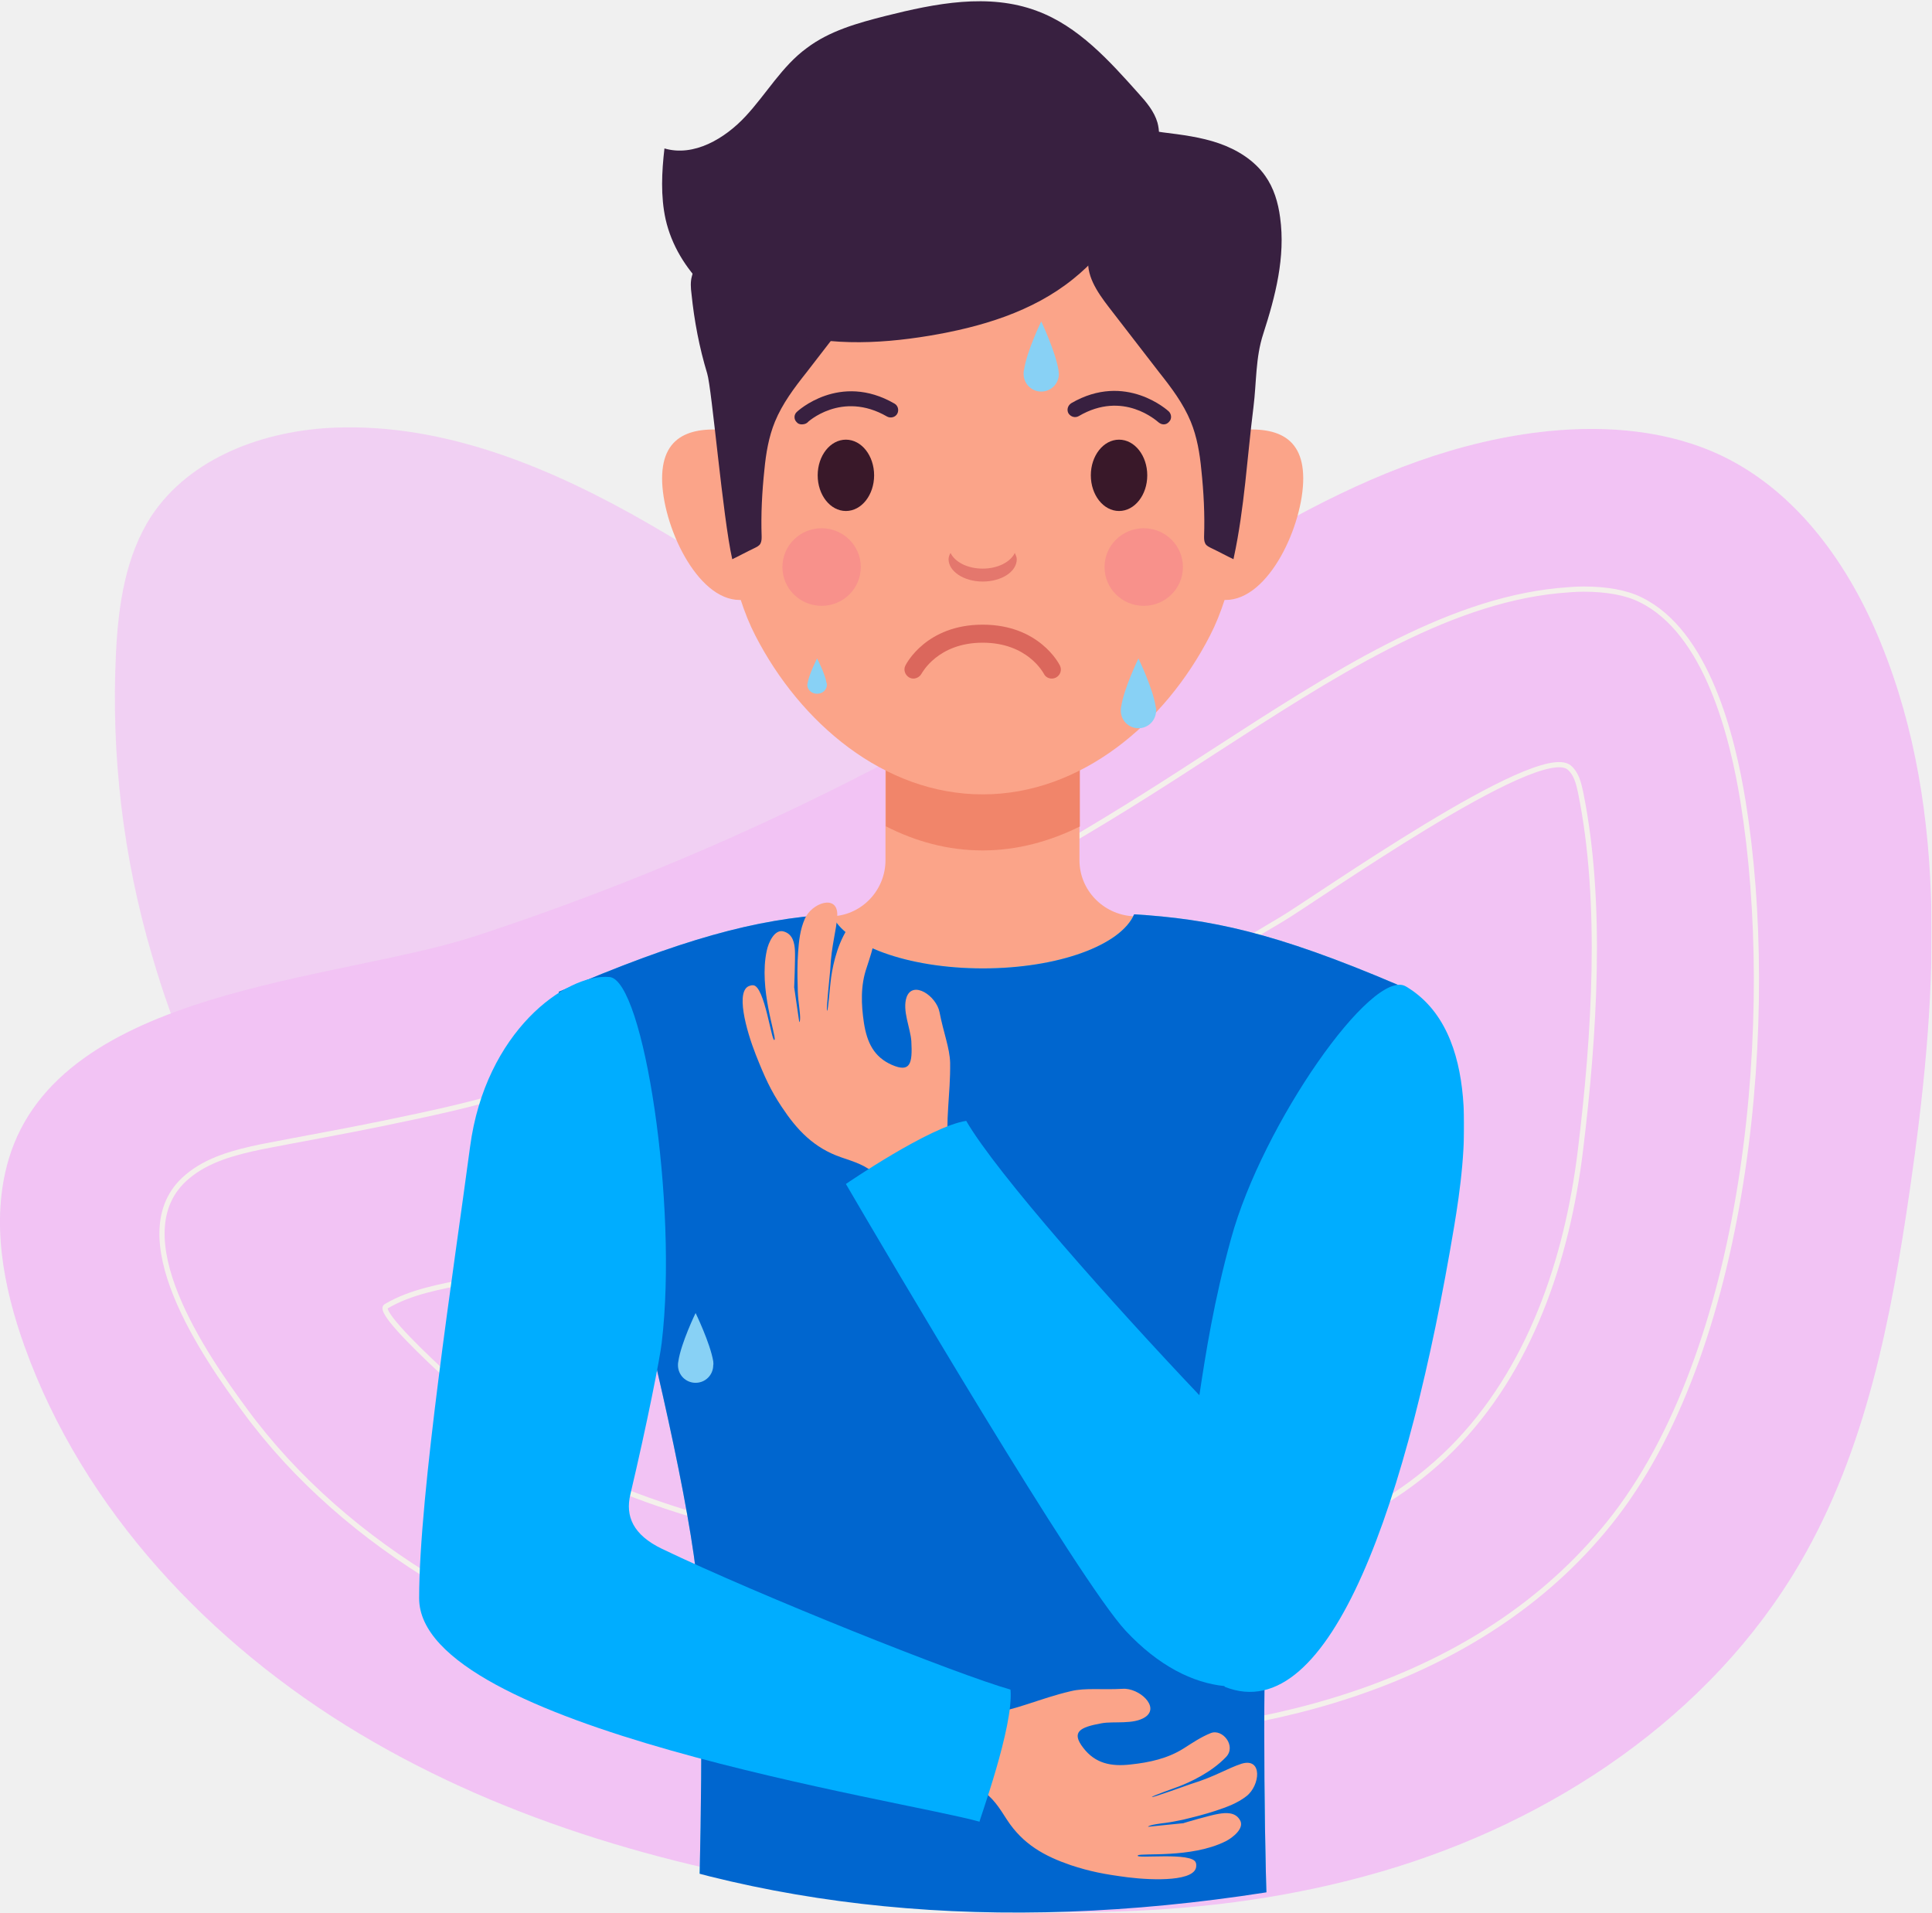
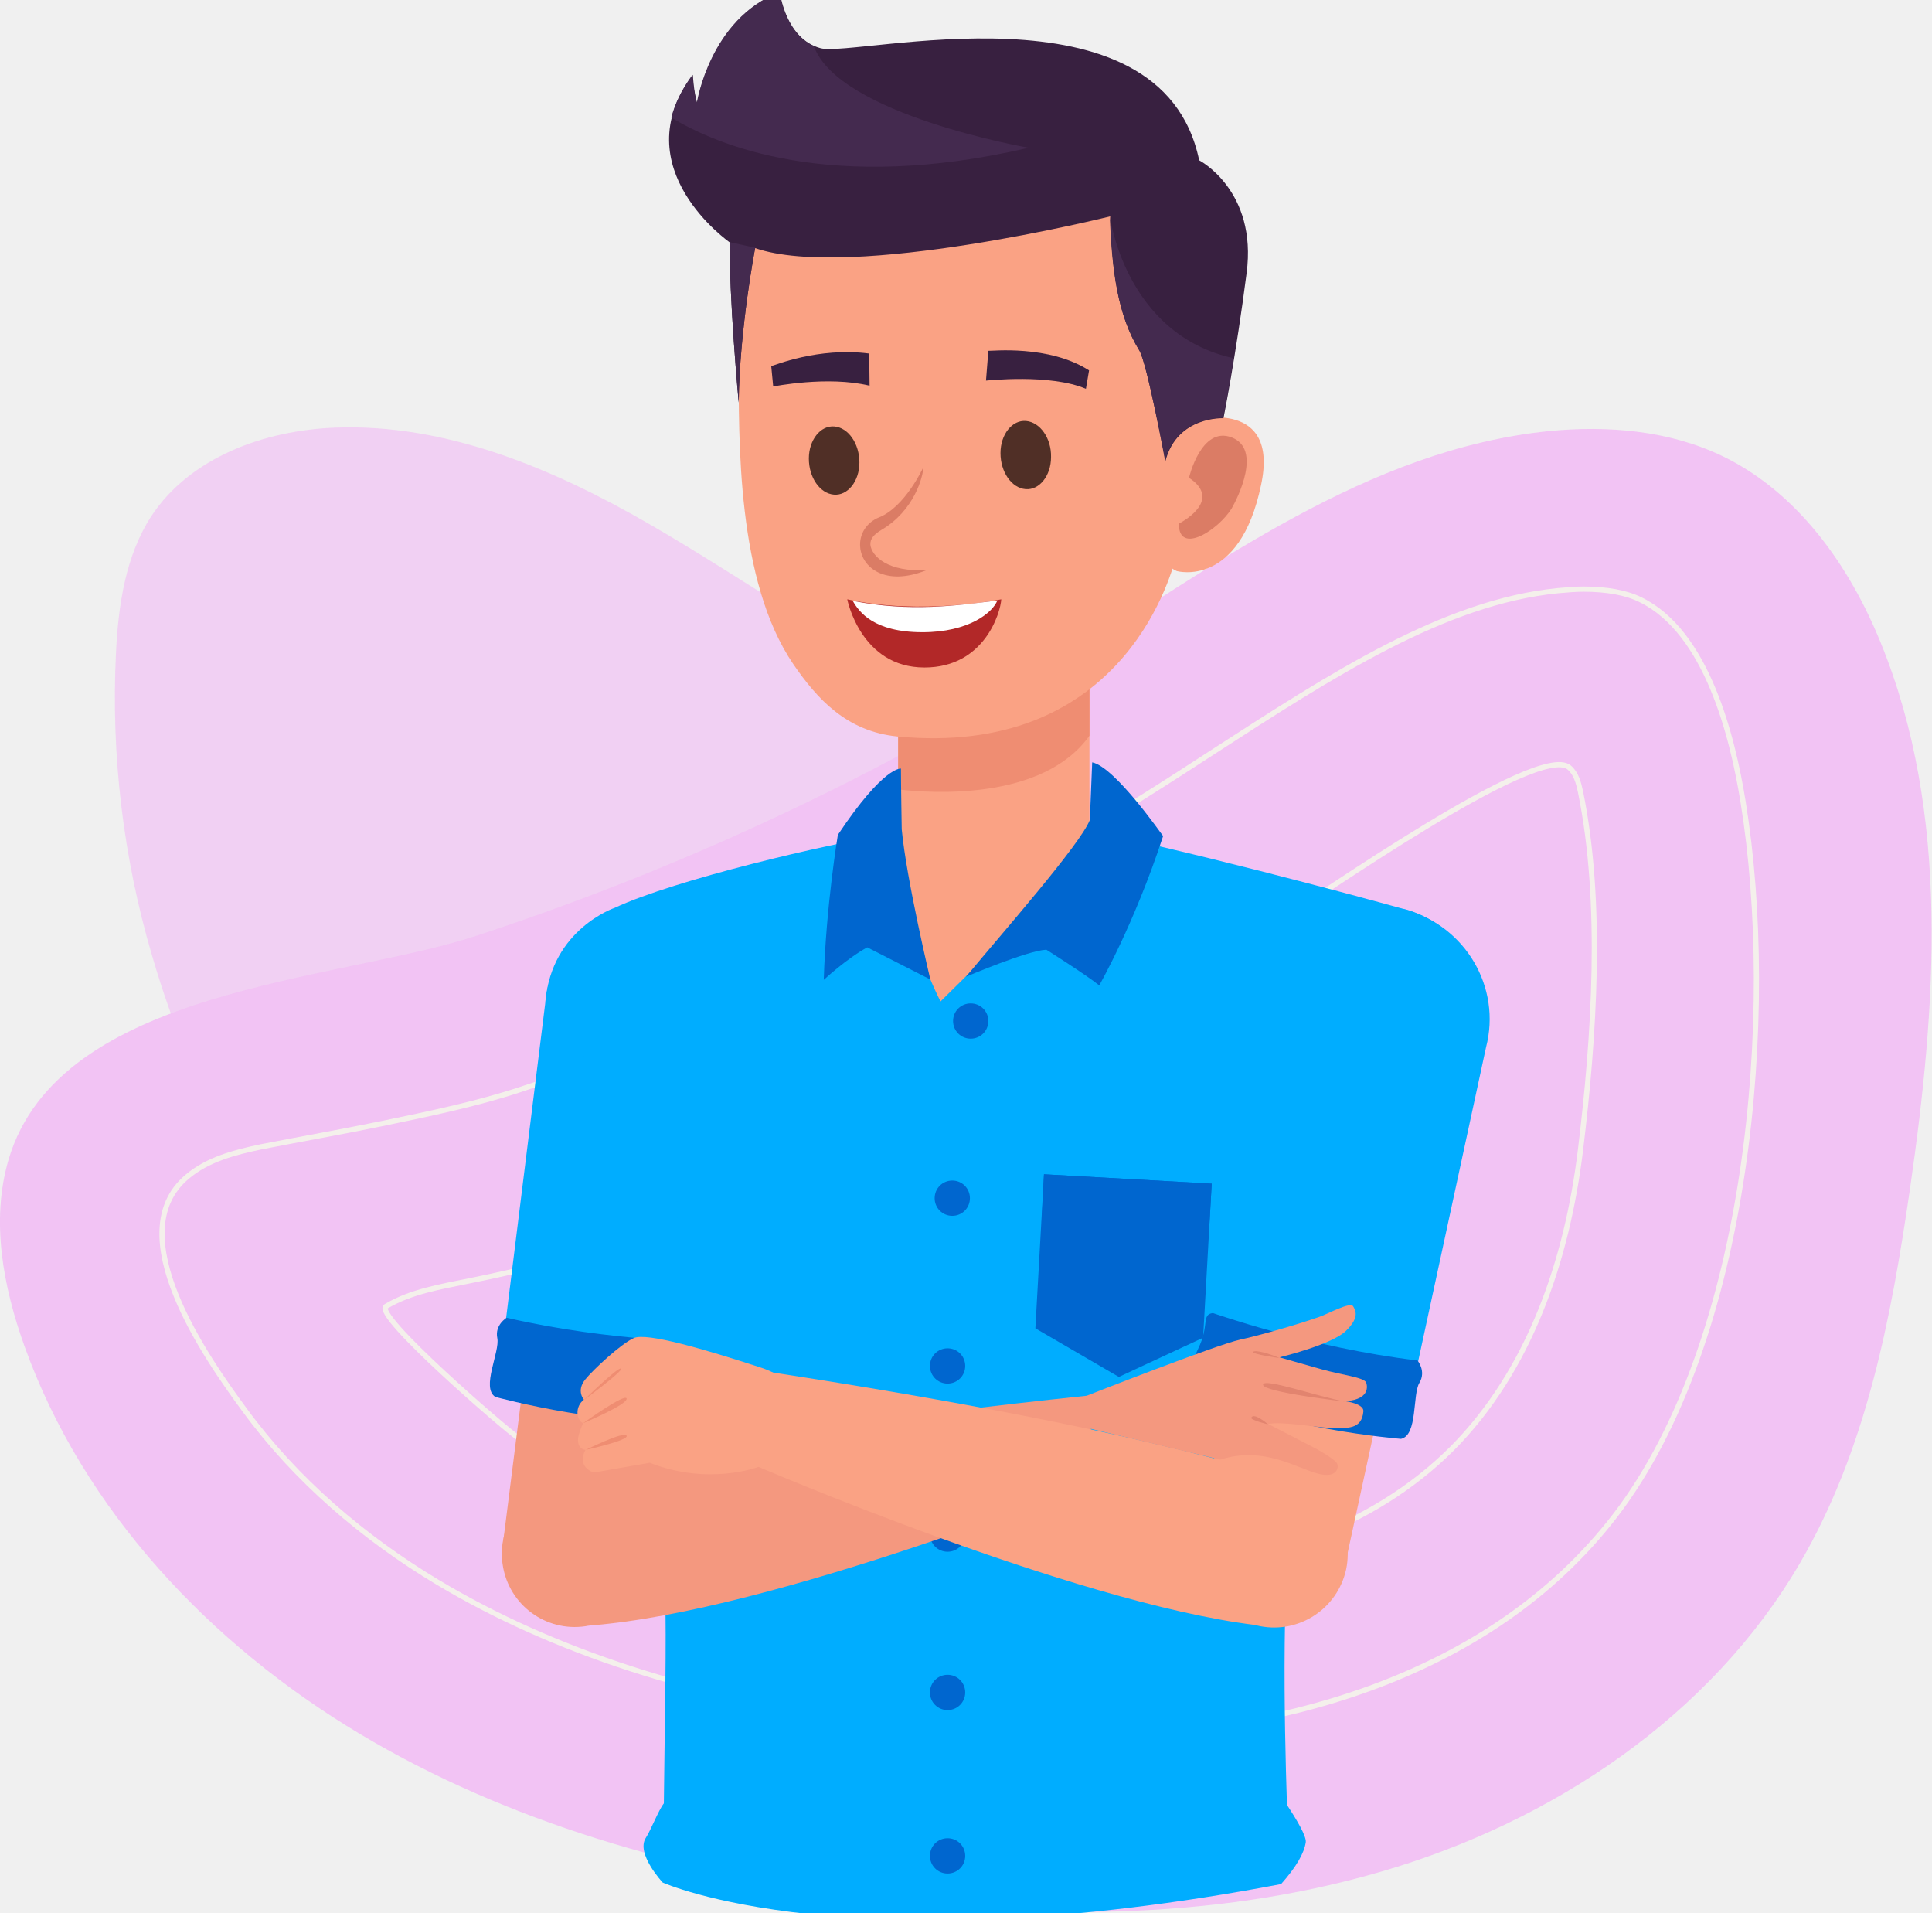
<svg xmlns="http://www.w3.org/2000/svg" version="1.1" id="Layer_1" x="0px" y="0px" viewBox="0 0 493 488" style="enable-background:new 0 0 493 488;" xml:space="preserve">
  <style type="text/css">
	.st0{opacity:0.266;}
	.st1{opacity:0.7;fill:#F646FF;enable-background:new    ;}
- 	.st2{filter:url(#Adobe_OpacityMaskFilter);}
- 	.st3{fill:#FFFFFF;}
- 	.st4{mask:url(#mask-2_1_);fill:#F646FF;}
- 	.st5{fill:none;stroke:#FFF0DE;stroke-width:1.33;}
- 	.st6{filter:url(#Adobe_OpacityMaskFilter_1_);}
- 	.st7{mask:url(#mask-4_1_);}
- 	.st8{fill:#FBA489;}
- 	.st9{fill:#F1856A;}
- 	.st10{fill:#391829;}
- 	.st11{fill:#DB675C;}
- 	.st12{fill:#382040;}
- 	.st13{fill:#E4776D;}
- 	.st14{fill:#F8918B;}
- 	.st15{filter:url(#Adobe_OpacityMaskFilter_2_);}
- 	.st16{mask:url(#mask-6_1_);fill:#6BDAED;}
- 	.st17{filter:url(#Adobe_OpacityMaskFilter_3_);}
- 	.st18{mask:url(#mask-8_1_);fill:#0066CF;}
- 	.st19{fill:#00ADFF;}
- 	.st20{fill:#88D1F5;}
+ 	.st2{fill:#F646FF;}
+ 	.st3{fill:none;stroke:#FFF0DE;stroke-width:1.33;}
+ 	.st4{fill:#F4987F;}
+ 	.st5{fill:#00ADFF;}
+ 	.st6{fill:#0066CF;}
+ 	.st7{fill:#FAA284;}
+ 	.st8{fill:#EF8D72;}
+ 	.st9{fill:#502F26;}
+ 	.st10{fill:#DB7C65;}
+ 	.st11{fill:#382040;}
+ 	.st12{fill:#B22828;}
+ 	.st13{fill:#FFFFFF;}
+ 	.st14{fill:#442A4F;}
+ 	.st15{fill:#E2846F;}
</style>
-   <g id="Page-1">
-     <g id="Home-Copy" transform="translate(-782, -2300)">
-       <g id="Group-24" transform="translate(782, 2274)">
-         <g id="Group-13">
-           <g id="Group-12-Copy-3" transform="translate(0, 135)" class="st0">
-             <path id="Fill-1" class="st1" d="M29.6,57.5c0.6-12.1,2.4-24.6,9-34.8c9.9-15,28.8-21.9,46.9-22.6c28.5-1.1,56,10.6,80.7,24.9       c24.7,14.3,47.8,31.3,74.1,42.5c48.1,20.6,102.1,19.9,154.3,24c17.2,1.3,35.5,3.7,48.8,14.6c11.1,9.1,17.2,23.2,19.4,37.3       c5.8,37.2-13.3,75.3-42,99.8c-28.8,24.5-66,37.2-103.2,44.5c-41.4,8.1-84.5,10.2-125.5,0.2c-76.8-18.8-131.8-79-153.3-153.1       C31.4,109.7,28.3,83.5,29.6,57.5" />
-             <g id="Group-5">
-               <g id="Clip-4">
- 						</g>
-               <defs>
-                 <filter id="Adobe_OpacityMaskFilter" filterUnits="userSpaceOnUse" x="0" y="0.4" width="492.9" height="378.5">
-                   <feColorMatrix type="matrix" values="1 0 0 0 0  0 1 0 0 0  0 0 1 0 0  0 0 0 1 0" />
-                 </filter>
-               </defs>
-               <mask maskUnits="userSpaceOnUse" x="0" y="0.4" width="492.9" height="378.5" id="mask-2_1_">
-                 <g class="st2">
-                   <polygon id="path-1_1_" class="st3" points="0,0.4 492.9,0.4 492.9,378.9 0,378.9         " />
-                 </g>
-               </mask>
-               <path id="Fill-3" class="st4" d="M271,59.7c39.1-24.6,78.1-54,124.1-58.7c15.1-1.5,30.8-0.2,44.5,6.4        c19.2,9.3,32.4,28,40.4,47.8c17.7,43.5,14.1,92.5,7.4,139c-4.8,33.1-11.2,66.7-28.1,95.6c-22.8,39.1-63.2,66-106.8,78.7        c-43.5,12.7-90,12.4-134.9,6c-44-6.2-87.8-18.4-125.9-41.2s-70.4-57-85.4-98.7c-5.5-15.3-8.7-32.2-4.1-47.8        c13-43.8,83.8-45.4,119.2-57C173.9,112.6,224.3,89,271,59.7" />
-             </g>
-             <path id="Stroke-6" class="st5" d="M273.1,334.2c-16,0-33.4-1.3-51.6-3.9c-44.5-6.3-80.4-18-109.8-35.6       c-19-11.4-36.2-26.1-49.3-44c-9.8-13.3-32-45-14.6-59.5c5.2-4.4,12.1-6.2,18.8-7.6c10.2-2,20.5-3.8,30.7-5.9       c12.6-2.6,24.5-5.1,35.4-8.7c56-18.4,109.6-43.6,159.3-74.9c5.9-3.7,11.9-7.6,17.6-11.3c30.3-19.6,58.9-38.2,87.9-41.1       c2.3-0.2,4.5-0.4,6.6-0.4c5.9,0,10.9,0.9,14.5,2.7c16.9,8.2,23.5,34.8,26.2,51.6c8.7,53.7,1.7,137.2-32.6,182       C379.8,319.8,324.1,334.2,273.1,334.2z" />
-             <path id="Stroke-8" class="st5" d="M275.6,292.9c-32.9-0.1-68-6.1-98.7-15.4c-15.6-4.7-30.9-10.9-44.7-19.7       c-3.2-2.1-37.1-31.4-33.7-33.5c6.4-3.8,13.9-5,21.2-6.5c52.5-10.5,102.1-31.8,148.9-57.5c19.9-10.9,39-23.3,58.5-34.8       c8.3-4.9,65.3-45.2,73.3-38.7c1.8,1.5,2.4,3.9,2.9,6.2c5.8,28.3,3.5,62.7,0,91.4c-3.4,28-12.9,56.2-32.8,76.2       c-20.4,20.4-49.7,29.9-78.5,31.7C286.6,292.7,281.1,292.9,275.6,292.9z" />
-             <path id="Stroke-10" class="st5" d="M275.2,248.1c-23,0-48.6-3.5-73.5-9.8c28.2-10.4,57.2-23.6,87.4-39.9       c13.8-7.4,27-15.4,39.7-23c6.9-4.2,13.5-8.1,20.1-12c2.3-1.4,5.1-3.1,10.5-6.7c0.9-0.6,1.7-1.1,2.6-1.7       c-0.5,7.5-1.3,15.6-2.4,24.1c-1.9,15.5-7.1,36.7-20.4,49.8c-10.9,10.7-28.8,17.4-50.4,18.7c-4.2,0.3-8.7,0.4-13.2,0.4       L275.2,248.1z" />
+   <g id="Group-12-Copy-3" transform="translate(0, 135)" class="st0">
+     <path id="Fill-1" class="st1" d="M29.6,31.5c0.6-12.1,2.4-24.6,9-34.8c9.9-15,28.8-21.9,46.9-22.6C114-27,141.5-15.3,166.2-1   s47.8,31.3,74.1,42.5c48.1,20.6,102.1,19.9,154.3,24c17.2,1.3,35.5,3.7,48.8,14.6c11.1,9.1,17.2,23.2,19.4,37.3   c5.8,37.2-13.3,75.3-42,99.8c-28.8,24.5-66,37.2-103.2,44.5c-41.4,8.1-84.5,10.2-125.5,0.2c-76.8-18.8-131.8-79-153.3-153.1   C31.4,83.7,28.3,57.5,29.6,31.5" />
+     <g id="Group-5">
+       <g id="Clip-4">
+ 		</g>
+       <path id="Fill-3" class="st2" d="M271,33.7c39.1-24.6,78.1-54,124.1-58.7c15.1-1.5,30.8-0.2,44.5,6.4c19.2,9.3,32.4,28,40.4,47.8    c17.7,43.5,14.1,92.5,7.4,139c-4.8,33.1-11.2,66.7-28.1,95.6c-22.8,39.1-63.2,66-106.8,78.7c-43.5,12.7-90,12.4-134.9,6    c-44-6.2-87.8-18.4-125.9-41.2s-70.4-57-85.4-98.7c-5.5-15.3-8.7-32.2-4.1-47.8c13-43.8,83.8-45.4,119.2-57    C173.9,86.6,224.3,63,271,33.7" />
+     </g>
+     <path id="Stroke-6" class="st3" d="M273.1,308.2c-16,0-33.4-1.3-51.6-3.9c-44.5-6.3-80.4-18-109.8-35.6c-19-11.4-36.2-26.1-49.3-44   c-9.8-13.3-32-45-14.6-59.5c5.2-4.4,12.1-6.2,18.8-7.6c10.2-2,20.5-3.8,30.7-5.9c12.6-2.6,24.5-5.1,35.4-8.7   c56-18.4,109.6-43.6,159.3-74.9c5.9-3.7,11.9-7.6,17.6-11.3c30.3-19.6,58.9-38.2,87.9-41.1c2.3-0.2,4.5-0.4,6.6-0.4   c5.9,0,10.9,0.9,14.5,2.7c16.9,8.2,23.5,34.8,26.2,51.6c8.7,53.7,1.7,137.2-32.6,182C379.8,293.8,324.1,308.2,273.1,308.2z" />
+     <path id="Stroke-8" class="st3" d="M275.6,266.9c-32.9-0.1-68-6.1-98.7-15.4c-15.6-4.7-30.9-10.9-44.7-19.7   c-3.2-2.1-37.1-31.4-33.7-33.5c6.4-3.8,13.9-5,21.2-6.5c52.5-10.5,102.1-31.8,148.9-57.5c19.9-10.9,39-23.3,58.5-34.8   c8.3-4.9,65.3-45.2,73.3-38.7c1.8,1.5,2.4,3.9,2.9,6.2c5.8,28.3,3.5,62.7,0,91.4c-3.4,28-12.9,56.2-32.8,76.2   c-20.4,20.4-49.7,29.9-78.5,31.7C286.6,266.7,281.1,266.9,275.6,266.9z" />
+     <path id="Stroke-10" class="st3" d="M275.2,222.1c-23,0-48.6-3.5-73.5-9.8c28.2-10.4,57.2-23.6,87.4-39.9c13.8-7.4,27-15.4,39.7-23   c6.9-4.2,13.5-8.1,20.1-12c2.3-1.4,5.1-3.1,10.5-6.7c0.9-0.6,1.7-1.1,2.6-1.7c-0.5,7.5-1.3,15.6-2.4,24.1   c-1.9,15.5-7.1,36.7-20.4,49.8c-10.9,10.7-28.8,17.4-50.4,18.7c-4.2,0.3-8.7,0.4-13.2,0.4L275.2,222.1z" />
+   </g>
+   <g id="Mask">
+ </g>
+   <g>
+     <g>
+       <path class="st4" d="M145.6,257.4c1-12.2,11.7-21.2,23.9-20.2c12.2,1,21.2,11.7,20.2,23.9c-0.2,1.9-24.3,136.9-24.3,136.9    c-1,10.1-10,17.6-20.1,16.8c-10.2-0.8-17.8-9.7-17.1-19.9L145.6,257.4z" />
+       <g>
+         <path class="st5" d="M128,345.5l11.1-89.3c1.3-15.8,15.2-27.6,31-26.3c15.9,1.3,27.7,15.2,26.5,31.1c-0.1,1.4-7.6,44.2-16,91.7     C167.9,352,146.4,350.3,128,345.5z" />
+       </g>
+       <path class="st6" d="M182.5,342.5c0,0-26.6-0.1-53.2-6.3c0,0-3.1,1.8-2.4,5.2c0.7,3.5-4.2,12.7-0.5,15c0,0,32.1,8.8,53.6,5.5    c0,0,3.6-2.8,2.9-9.5C182.2,345.7,185.2,343.9,182.5,342.5z" />
+     </g>
+     <g>
+       <g>
+         <g>
+           <rect x="229.2" y="163.6" class="st7" width="48.8" height="57.1" />
+           <path class="st8" d="M278,187.7v-24.1h-48.8v37.8C237.5,202.4,266.1,204.4,278,187.7z" />
+         </g>
+         <path class="st7" d="M223.2,215.2c0,0,28.7-6.7,62.9,0c0,0-19.5,67.3-45.1,67.3S223.2,215.2,223.2,215.2z" />
+         <path class="st5" d="M378.2,252.2c-4.9-17.6-20.4-20.4-20.4-20.4s-41-11.4-74.8-18.8L240,255.5c-8.6-17-13.4-42.6-13.4-42.6     c-15.4,2.4-54.3,11.5-69.7,18.7c0,0-16.1,5.4-17.7,23.8c0,0-0.2,8.3,17.3,19.8c1.1,19.4,3.6,46.3,8.9,82.5     c5.7,38.3,4.5,55.2,4,102.4c-1.4,1.8-3.3,6.8-4.6,8.8c-2.6,4,4.3,11.4,4.3,11.4s47.5,21.4,157.8,0.4c3.9-4.4,5.9-7.9,6.3-10.7     c0.2-1.5-2.4-5.9-4.8-9.5c-0.7-21.9-1.5-58.2,2-88.2c4.4-37.4,18.9-73.9,21.3-94v0C382.7,265.4,378.2,252.2,378.2,252.2z" />
+         <path class="st6" d="M229.9,196.1c0,0-4.3-0.8-16.1,16.9c0,0-3,18-3.6,37c0,0,5.8-5.4,11.1-8.3l16.1,8.2c0,0-6.1-25.5-7.3-38.3     C230.1,211.6,229.9,200.1,229.9,196.1z" />
+         <path class="st6" d="M278.7,194.5l-0.6,14.7c-2.4,6.2-22.4,28.9-31.6,40c0,0,15.7-6.7,20.5-6.9c0,0,10,6.3,13.5,9.1     c0,0,8.9-15.5,16.3-38.1C296.7,213.3,284.6,195.7,278.7,194.5z" />
+         <g>
+           <path class="st5" d="M233.3,488.4c-0.6,0-1.2-0.4-1.2-1c-3.2-168.4,6.2-229.8,6.2-230.4c0.1-0.6,0.7-1.1,1.4-1      c0.6,0.1,1.1,0.7,1,1.4c-0.1,0.6-9.4,61.8-6.2,229.9C234.5,488,233.9,488.4,233.3,488.4L233.3,488.4z" />
+         </g>
+         <g>
+           <polygon class="st5" points="210,337.5 192,348.4 172.9,337.6 172.7,299.6 209.9,299.5     " />
+           <polygon class="st5" points="209.9,311.3 209.9,299.5 172.7,299.6 172.8,311.5 190.9,317.4     " />
+         </g>
+         <g>
+           <polygon class="st6" points="307,341.3 285.5,351.3 264.2,338.9 266.4,299.6 309.2,302     " />
+           <polygon class="st6" points="308.5,314.2 309.2,302 266.4,299.6 265.8,311.9 286.2,319.2     " />
+         </g>
+         <path class="st6" d="M252.2,260.5c0-2.5-2-4.5-4.5-4.5s-4.5,2-4.5,4.5c0,2.5,2,4.5,4.5,4.5S252.2,263,252.2,260.5z" />
+         <path class="st6" d="M247.5,305.7c0-2.5-2-4.5-4.5-4.5s-4.5,2-4.5,4.5c0,2.5,2,4.5,4.5,4.5S247.5,308.2,247.5,305.7z" />
+         <path class="st6" d="M246.3,348.5c0-2.5-2-4.5-4.5-4.5s-4.5,2-4.5,4.5c0,2.5,2,4.5,4.5,4.5S246.3,351,246.3,348.5z" />
+         <path class="st6" d="M246.3,391.4c0-2.5-2-4.5-4.5-4.5s-4.5,2-4.5,4.5c0,2.5,2,4.5,4.5,4.5S246.3,393.9,246.3,391.4z" />
+         <path class="st6" d="M246.3,431.8c0-2.5-2-4.5-4.5-4.5s-4.5,2-4.5,4.5c0,2.5,2,4.5,4.5,4.5S246.3,434.3,246.3,431.8z" />
+         <path class="st6" d="M246.3,473.5c0-2.5-2-4.5-4.5-4.5s-4.5,2-4.5,4.5c0,2.5,2,4.5,4.5,4.5S246.3,476,246.3,473.5z" />
+       </g>
+     </g>
+     <g>
+       <g>
+         <g>
+           <path class="st7" d="M304.7,107.7c0,0,15.4-81.8-61.7-81.8c-57.9,0-54.5,65.9-54.5,65.9c0,20.9-0.5,56.4,13.9,77.6      c6.1,8.9,13.6,17.2,26.6,18.5c55.8,5.3,69.3-38.4,71.3-46.7C302.7,131,304.7,107.7,304.7,107.7z" />
+           <path class="st9" d="M219.3,118c0,4.8-3,8.5-6.5,8.2c-3.6-0.3-6.4-4.4-6.4-9.2c0-4.8,3-8.5,6.5-8.2      C216.5,109.1,219.3,113.2,219.3,118z" />
+           <path class="st9" d="M268.2,116.6c0,4.8-3,8.5-6.5,8.2c-3.6-0.3-6.4-4.4-6.4-9.2c0-4.8,3-8.5,6.5-8.2      C265.4,107.7,268.3,111.8,268.2,116.6z" />
+           <g>
+             <path class="st10" d="M236.6,145.4c-10.8,4.4-16.7-0.7-17.1-5.8c-0.3-3.3,1.6-6.3,4.8-7.6c6.6-2.6,11.3-12.7,11.3-12.8l0,0       c0,2.3-2.3,11.1-10.7,16c-1.8,1.1-2.9,2.2-2.8,3.8C222.4,141.8,226.5,146.1,236.6,145.4L236.6,145.4z" />
          </g>
-           <g id="Group-81" transform="translate(41, 0)">
-             <g id="Mask">
- 					</g>
-             <defs>
-               <filter id="Adobe_OpacityMaskFilter_1_" filterUnits="userSpaceOnUse" x="65.8" y="26.2" width="266.8" height="492.9">
-                 <feColorMatrix type="matrix" values="1 0 0 0 0  0 1 0 0 0  0 0 1 0 0  0 0 0 1 0" />
-               </filter>
-             </defs>
-             <mask maskUnits="userSpaceOnUse" x="65.8" y="26.2" width="266.8" height="492.9" id="mask-4_1_">
-               <g class="st6">
-                 <path id="path-3_1_" class="st3" d="M301.4,505.4c-70,13.8-132.6,10.9-187.7-8.6c-82.7-29.3-93-100-93-103.5         c0-3.4-5.2-56.9-5.2-60.4C15.5,329.4,0,212.2,0,212.2s10.3-48.3,15.5-51.7S87.8,65.5,87.8,58.6s48.2-44.8,50-44.8         c1.1,0,21.8-4.6,62-13.8l68.9,36.2c11.5,16.1,17.2,25.3,17.2,27.6c0,2.3,29.9,31.6,89.6,88c18.4,36.8,28.7,55.2,31,55.2         s5.7,13.2,10.3,39.7l5.2,113.8c-17.2,28.7-25.8,47.1-25.8,55.2s0,20.7,0,37.9c-40.2,36.8-61.4,55.2-63.7,55.2         S319.8,507.7,301.4,505.4z" />
-               </g>
-             </mask>
-             <g class="st7">
-               <g transform="translate(32.72653, 25.87248)">
-                 <g id="Group-47" transform="translate(32.72653, 0)">
-                   <path id="Fill-1_1_" class="st8" d="M205.2,236.7c-8.3-1.5-15.8-2.4-22.6-2.8c-7.6-0.5-13.6-6.7-13.6-14.3v-33h-49.5v33          c0,7.5-5.8,13.8-13.3,14.3c-5.9,0.4-12.5,1-19.6,2.2l-0.8,67.3H206L205.2,236.7z" />
-                   <path id="Fill-3_1_" class="st9" d="M119.5,210.9c7.6,3.9,15.9,6.2,24.8,6.2c8.8,0,17.1-2.3,24.8-6.1v-39.3h-49.5V210.9z" />
-                   <path id="Fill-5" class="st8" d="M102.3,131.7c0,11.8-8.9,21.5-20,21.5c-11,0-19.8-19.2-19.8-31c0-11.9,8.7-13.7,19.8-11.9          C93.2,112,102.3,119.9,102.3,131.7" />
-                   <path id="Fill-7" class="st8" d="M186.3,131.7c0,11.8,8.9,21.5,20,21.5s19.8-19.2,19.8-31c0-11.9-8.7-13.7-19.8-11.9          C195.4,112,186.3,119.9,186.3,131.7" />
-                   <path id="Fill-9" class="st8" d="M206.9,72.1c-7.6-22.2-62.6-22.9-62.6-22.9s-55,0.8-62.6,22.9c-7.6,22.2-6.9,68,4.6,90.2          c11.4,22.2,32.8,40.5,58,40.5c25.2,0,46.6-18.3,58-40.5C213.8,140.1,214.5,94.2,206.9,72.1" />
-                   <path id="Fill-11" class="st10" d="M116.6,121.4c0,5-3.2,9.1-7.2,9.1c-4,0-7.2-4.1-7.2-9.1c0-5,3.2-9.1,7.2-9.1          C113.4,112.3,116.6,116.4,116.6,121.4" />
-                   <path id="Fill-13" class="st10" d="M186.3,121.4c0,5-3.2,9.1-7.2,9.1c-4,0-7.2-4.1-7.2-9.1c0-5,3.2-9.1,7.2-9.1          C183.1,112.3,186.3,116.4,186.3,121.4" />
-                   <path id="Fill-15" class="st11" d="M144.3,159.5c14.4,0,19.5,10,19.7,10.4c0.6,1.2,0.1,2.5-1,3.1c-1.2,0.6-2.6,0.1-3.1-1          c-0.2-0.3-4.2-7.9-15.6-7.9c-11.5,0-15.5,7.8-15.6,7.9c-0.6,1.1-2,1.6-3.1,1c-1.1-0.6-1.6-2-1-3.1          C124.8,169.5,129.9,159.5,144.3,159.5" />
-                   <path id="Fill-17" class="st12" d="M98.7,57c3.7-0.4,7.6-0.5,11.1,0.7c3.5,1.2,6.7,4,7.5,7.6c1,4.8-2.1,9.3-5.1,13.2          c-4.3,5.6-8.6,11.1-12.9,16.7c-3.1,3.9-6.1,7.9-8,12.5c-1.6,3.9-2.3,8.1-2.7,12.3c-0.6,5.7-0.9,11.3-0.7,17          c0,0.6,0,1.2-0.3,1.8c-0.3,0.6-1,0.9-1.6,1.2c-1.9,0.9-3.7,1.9-5.6,2.8C78,132.3,75.2,99.2,74,95.4C72,88.8,70.7,82,70,75.1          c-0.2-1.5-0.3-3.1,0.1-4.5c0.8-3.4,3.8-5.8,6.9-7.5C83.5,59.4,91.1,57.7,98.7,57" />
-                   <path id="Fill-19" class="st12" d="M177.5,32.2c-0.4,0.1-0.7,0.3-0.9,0.5c-1.1,1.5,0.5,6.5,0.8,8.1          c0.4,2.1,4.5,15.9,1.5,16.9c-3.5,1.2-6.7,4-7.5,7.6c-1,4.8,2.1,9.3,5.1,13.2c4.3,5.6,8.6,11.1,12.9,16.7          c3.1,3.9,6.1,7.9,8,12.5c1.6,3.9,2.3,8.1,2.7,12.3c0.6,5.7,0.9,11.3,0.7,17c0,0.6,0,1.2,0.3,1.8c0.3,0.6,1,0.9,1.6,1.2          c1.9,0.9,3.7,1.9,5.6,2.8c0,0,0.1-0.5,0.1-0.5c2.7-12.5,3.4-25.6,5-38.3c0.8-6.4,0.5-12.6,2.5-18.7          c3.1-9.6,5.7-19.6,4.3-29.7c-0.5-3.8-1.6-7.5-3.8-10.6c-2.8-4-7.2-6.7-11.8-8.3c-4.6-1.6-9.5-2.2-14.3-2.8          C188.1,33.7,180.3,31.5,177.5,32.2" />
-                   <path id="Fill-21" class="st12" d="M184.1,24c-7.5-8.4-15.4-17.2-26-21.1c-12.3-4.6-25.9-1.9-38.6,1.3          c-7.1,1.8-14.3,3.8-20.1,8.2C93.1,17,89.1,24.1,83.8,29.8c-5.3,5.7-13.2,10.4-20.7,8.2c-0.7,6-1,12.2,0.3,18.1          c3,13.2,14.4,23.4,27.1,27.9c12.8,4.5,26.8,4,40.1,1.8c13.2-2.2,26.4-6.1,36.8-14.5c9-7.2,15.3-17.3,19.7-28          c1.6-3.8,2.9-7.9,1.8-11.9C188.1,28.6,186.1,26.2,184.1,24" />
-                   <path id="Fill-23" class="st13" d="M144.3,145.2c-3.9,0-7.1-1.7-8.2-4c-0.3,0.5-0.5,1.1-0.5,1.6c0,3.1,3.9,5.7,8.7,5.7          c4.8,0,8.7-2.5,8.7-5.7c0-0.6-0.3-1.1-0.5-1.6C151.4,143.5,148.2,145.2,144.3,145.2" />
-                   <path id="Fill-25" class="st14" d="M113.2,144.8c0,5.5-4.5,9.9-10,9.9c-5.5,0-10-4.4-10-9.9s4.5-9.9,10-9.9          C108.7,134.9,113.2,139.3,113.2,144.8" />
-                   <path id="Fill-27" class="st14" d="M195.4,144.8c0,5.5-4.5,9.9-10,9.9c-5.5,0-10-4.4-10-9.9s4.5-9.9,10-9.9          C190.9,134.9,195.4,139.3,195.4,144.8" />
-                   <g id="Group-31" transform="translate(35.35188, 233.0966)">
-                     <g id="Clip-30">
- 									</g>
-                     <defs>
-                       <filter id="Adobe_OpacityMaskFilter_2_" filterUnits="userSpaceOnUse" x="0.7" y="0.3" width="214.3" height="259.9">
-                         <feColorMatrix type="matrix" values="1 0 0 0 0  0 1 0 0 0  0 0 1 0 0  0 0 0 1 0" />
-                       </filter>
-                     </defs>
-                     <mask maskUnits="userSpaceOnUse" x="0.7" y="0.3" width="214.3" height="259.9" id="mask-6_1_">
-                       <g class="st15">
-                         <polygon id="path-5_1_" class="st3" points="0.7,0.3 214.9,0.3 214.9,260.2 0.7,260.2            " />
-                       </g>
-                     </mask>
-                     <path id="Fill-29" class="st16" d="M214.9,18.3c-31.6-13.5-48-16.8-67.3-18c-3.4,7.9-19.4,13.8-38.6,13.8           c-19.3,0-35.3-6-38.6-13.8C51,1.5,32.2,6.6,0.7,20.1c0,0,33.8,117.7,35.9,156.5c1.1,20.2,0.4,70.2-0.4,83.6h145.6           c-0.9-13.4-1.5-63.4-0.4-83.6C183.4,137.8,214.9,18.3,214.9,18.3" />
-                   </g>
-                   <g id="Group-34" transform="translate(35.35188, 233.0966)">
-                     <g id="Clip-33">
- 									</g>
-                     <defs>
-                       <filter id="Adobe_OpacityMaskFilter_3_" filterUnits="userSpaceOnUse" x="0.7" y="0.3" width="214.3" height="259.9">
-                         <feColorMatrix type="matrix" values="1 0 0 0 0  0 1 0 0 0  0 0 1 0 0  0 0 0 1 0" />
-                       </filter>
-                     </defs>
-                     <mask maskUnits="userSpaceOnUse" x="0.7" y="0.3" width="214.3" height="259.9" id="mask-8_1_">
-                       <g class="st17">
-                         <polygon id="path-7_1_" class="st3" points="0.7,0.3 214.9,0.3 214.9,260.2 0.7,260.2            " />
-                       </g>
-                     </mask>
-                     <path id="Fill-32" class="st18" d="M214.9,18.3c-31.6-13.5-48-16.8-67.3-18c-3.4,7.9-19.4,13.8-38.6,13.8           c-19.3,0-35.3-6-38.6-13.8C51,1.5,32.2,6.6,0.7,20.1c0,0,33.8,117.7,35.9,156.5c1.1,20.2,0.4,70.2-0.4,83.6h145.6           c-0.9-13.4-1.5-63.4-0.4-83.6C183.4,137.8,214.9,18.3,214.9,18.3" />
-                   </g>
-                   <path id="Fill-35" class="st12" d="M98.1,108.4c-0.5,0-1-0.2-1.3-0.6c-0.7-0.7-0.7-1.9,0.1-2.6c0.1-0.1,10.9-10.2,24.9-2.1          c0.9,0.5,1.2,1.7,0.7,2.6c-0.5,0.9-1.7,1.2-2.6,0.7c-11.6-6.7-20.4,1.5-20.4,1.6C99.1,108.3,98.6,108.4,98.1,108.4" />
-                   <path id="Fill-37" class="st12" d="M190.5,108.4c-0.5,0-0.9-0.2-1.3-0.5c-0.4-0.3-9-8.3-20.4-1.6c-0.9,0.5-2,0.2-2.6-0.7          c-0.5-0.9-0.2-2,0.7-2.6c13.9-8.1,24.8,2,24.9,2.1c0.7,0.7,0.8,1.9,0.1,2.6C191.5,108.2,191,108.4,190.5,108.4" />
-                   <path id="Fill-39" class="st8" d="M135.9,295.7c-0.1-0.5-0.2-1-0.3-1.6c-0.9-8.4,0.5-14.5,0.4-22.8          c-0.1-3.8-1.7-7.7-2.7-12.9c-0.8-4.2-6.8-8.2-8.4-3.9c-1.2,3.4,1,8,1.2,11.3c0.3,5.6-0.2,8.1-5,6c-4.5-2-6.3-5.6-7.1-10.7          c-0.7-4.7-0.9-9.5,0.7-14.1c0.8-2.5,1.7-5,2-7.6c0.4-3.2-4.8-5.6-6.9-2.3c-3,4.7-4,10.7-4.3,13.5c-0.2,1.4-0.6,7.2-0.9,7.4          c-0.3,0.1,0.7-9.1,0.8-10.4c0.3-6.5,1.6-10,1.8-13.9c0.2-5.6-6.6-3.2-8.3,0.9c-1.2,2.7-1.5,5.7-1.7,8.5          c-0.2,2.9-0.2,5.8-0.1,8.7c0,1.5,0.1,3,0.3,4.5c0.1,1,0.6,4.3,0.1,4.6c0,0-1.4-9.6-1.3-8.9c0,0.2,0.3-7.3,0.2-9.3          c-0.1-1.9-0.5-4.2-2.8-4.9c-2.4-0.8-4,2.9-4.4,4.9c-2.1,9.6,2.5,21.8,2,22.7c-0.7,1.2-2.5-13.9-5.5-13.9          c-0.2,0-0.5,0-0.7,0.1c-4,0.9-1,11.5,1.4,17.6c2.3,5.8,3.8,9.1,6.6,13.3c3.9,5.9,8.2,10.5,15.2,12.9c3.5,1.2,6.3,2,9.1,4.6          c1,0.9,1.4,3.3,2.5,3.7c0.6,1.1,1.3,2.4,2,3.7C126.8,303.8,131.4,299.9,135.9,295.7" />
-                   <path id="Fill-41" class="st19" d="M252.3,251.8c-8.5-5-36.6,35.1-44.6,64.3c-4.4,15.9-6.5,29.4-8.1,40          c-22.1-23.3-51.6-56.4-59.5-70c-9.3,1.4-30.7,16.1-30.7,16.1c10.2,17.5,59.4,101.1,71.4,114c8.4,9,17.2,13.3,25.2,14.1          c0,0.1,0,0.1,0.1,0.2c27.1,10.8,46.9-48,58.5-117.4C267.6,295.1,271.7,263.3,252.3,251.8" />
-                   <path id="Fill-43" class="st8" d="M143.2,437.7c0.5,0,1-0.1,1.6-0.1c8.3-1.2,13.9-4.1,22-6c3.7-0.9,7.9-0.3,13.2-0.6          c4.2-0.3,9.6,4.6,5.8,7.2c-3,2-8,1-11.2,1.6c-5.5,1-7.8,2.2-4.6,6.3c3,3.9,7,4.8,12.1,4.2c4.7-0.5,9.4-1.5,13.5-4.1          c2.2-1.4,4.4-2.9,6.9-3.9c3-1.2,6.6,3.3,3.9,6.1c-3.8,4-9.4,6.5-12,7.5c-1.3,0.5-6.8,2.4-6.9,2.7c-0.1,0.3,8.7-2.9,9.9-3.3          c6.2-1.9,9.3-4,13-5.2c5.4-1.6,4.7,5.6,1.2,8.3c-2.3,1.8-5.1,2.8-7.8,3.7c-2.7,0.9-5.5,1.6-8.4,2.3          c-1.5,0.3-2.9,0.6-4.4,0.8c-0.9,0.1-4.3,0.5-4.5,1c0,0,9.7-1,9-0.9c-0.2,0,7-2.1,9-2.4c1.8-0.3,4.2-0.5,5.4,1.5          c1.4,2.1-1.8,4.6-3.6,5.5c-8.8,4.4-21.7,2.9-22.4,3.6c-1,1,14.1-1,14.8,1.9c0.1,0.2,0.1,0.5,0.1,0.7          c0.1,4.1-10.9,3.8-17.4,3c-6.2-0.8-9.7-1.5-14.6-3.1c-6.7-2.3-12.2-5.3-16.3-11.6c-2-3.1-3.5-5.6-6.7-7.7          c-1.1-0.7-3.5-0.5-4.2-1.5c-1.3-0.3-2.6-0.7-4.1-1C137.5,448.5,140.3,443.1,143.2,437.7" />
-                   <path id="Fill-45" class="st19" d="M151.4,431.2c-13.2-3.7-64.1-24-88.9-35.9c-7.5-3.6-9.4-8.4-8.1-13.9          c4.3-18.2,7.6-35,8-38.7c4.2-35.1-4.6-92.5-13.3-93.3c-11.1-1-31.7,13.9-35.6,43.3c-4.2,31.5-13,88.4-13,115.2          c0,33,123.5,51.5,143,57C143.3,464.9,152.3,440.5,151.4,431.2" />
-                 </g>
-                 <g id="Group-50" transform="translate(0, 213.8792)">
-                   <g id="Clip-49">
- 								</g>
-                 </g>
-                 <g id="Group-53" transform="translate(105.0694, 181.1074)">
-                   <g id="Clip-52">
- 								</g>
-                 </g>
-                 <g id="Group-56" transform="translate(21.66939, 262.1745)">
-                   <g id="Clip-55">
- 								</g>
-                 </g>
-                 <g id="Group-59" transform="translate(46.50612, 163.8591)">
-                   <g id="Clip-58">
- 								</g>
-                 </g>
-                 <g id="Group-62" transform="translate(279.0367, 164.8591)">
-                   <g id="Clip-61">
- 								</g>
-                 </g>
-                 <g id="Group-65" transform="translate(300.7061, 248.2984)">
-                   <g id="Clip-64">
- 								</g>
-                 </g>
-                 <g id="Group-68" transform="translate(227.3633, 194.906)">
-                   <g id="Clip-67">
- 								</g>
-                 </g>
-                 <g id="Group-71" transform="translate(294.5388, 191.4564)">
-                   <g id="Clip-70">
- 								</g>
-                 </g>
-                 <g id="Group-74" transform="translate(274.8694, 382.9128)">
-                   <g id="Clip-73">
- 								</g>
-                 </g>
-                 <g id="Group-77" transform="translate(263.5347, 439.8322)">
-                   <g id="Clip-76">
- 								</g>
-                 </g>
-                 <g id="Group-80" transform="translate(268.702, 428.7584)">
-                   <g id="Clip-79">
- 								</g>
-                 </g>
-               </g>
-             </g>
+           <g>
+             <path class="st11" d="M197.3,98.6l-0.5-5.2c0.7-0.1,11.9-4.9,25-3.2l0.1,8.2C211.2,95.8,197.4,98.6,197.3,98.6z" />
+           </g>
+           <g>
+             <path class="st11" d="M277.1,99.2c-9.1-3.9-25.3-2.1-25.5-2.1l0.6-7.6c0.7,0.1,15.4-1.6,25.7,5L277.1,99.2z" />
+           </g>
+           <g>
+             <path class="st12" d="M255.5,152.9c0,0-20.4,4.2-39.3,0c0,0,3.4,17.4,19.7,17.4C251.2,170.3,255.3,156.3,255.5,152.9z" />
+             <path class="st13" d="M235.4,161.3c-12.5,0-16.2-5.2-17.8-8c14.7,2.9,26.6,1.2,36.9-0.1C253.3,156.3,247.2,161.3,235.4,161.3z" />
          </g>
        </g>
-         <g id="Group-7" transform="translate(173, 108)">
-           <path id="Fill-1_2_" class="st20" d="M9,265.3C8.2,260.6,4.5,253,4.5,253s-3.7,7.6-4.4,12.3C0,265.7,0,266,0,266.3      c0,2.5,2,4.5,4.5,4.5c2.5,0,4.5-2,4.5-4.5C9.1,266,9,265.7,9,265.3" />
-           <path id="Fill-3_2_" class="st20" d="M121.9,98.3c-0.7-4.7-4.4-12.3-4.4-12.3s-3.7,7.6-4.4,12.3c-0.1,0.3-0.1,0.6-0.1,1      c0,2.5,2,4.5,4.5,4.5c2.5,0,4.5-2,4.5-4.5C122.1,99,122,98.7,121.9,98.3" />
-           <path id="Fill-3-Copy" class="st20" d="M37.9,92.2c-0.4-2.4-2.4-6.2-2.4-6.2s-2,3.9-2.4,6.2c0,0.2-0.1,0.3-0.1,0.5      c0,1.3,1.1,2.3,2.5,2.3c1.4,0,2.5-1,2.5-2.3C38,92.5,38,92.4,37.9,92.2" />
-           <path id="Fill-5_1_" class="st20" d="M97.1,12.4C96.3,7.6,92.7,0,92.7,0s-3.7,7.6-4.4,12.4c-0.1,0.3-0.1,0.6-0.1,1      c0,2.5,2,4.5,4.5,4.5c2.5,0,4.5-2,4.5-4.5C97.2,13,97.1,12.7,97.1,12.4" />
+         <g>
+           <path class="st7" d="M305.3,107c0,0-6.3,1.4-8.5,19c-2.2,17.6,2.2,19.1,3.5,19.7c0,0,16,4.5,21.5-22      C326.5,101.8,305.3,107,305.3,107z" />
+           <path class="st10" d="M300.8,133.6c0,0,11.6-5.8,2.6-11.7c0,0,3.1-13.3,10.9-10.3c7.8,3,1.5,15.5,0,18.1      C311,135.1,300.8,141.8,300.8,133.6z" />
        </g>
      </g>
+       <path class="st11" d="M188.5,102.7c0,0-2.6-27.8-2.2-40.8c0,0-27.4-19-9.5-42.8c0,0,0.2,4.3,1.1,7.2c0,0,3.3-21.4,21.1-28.3    c0,0,1.4,11.9,10.4,14.3c8.9,2.4,86.9-18.2,96.6,28.6c0,0,14.9,7.7,12.1,28.8c-2.7,21-5.9,37-5.9,37s-11.8-0.6-14.8,10.9    c0,0-4.7-24.9-6.6-28.1c-5.6-9-7-20.3-7.5-34.3c0,0-66.3,16.5-90.6,8.1C192.7,63.2,188.7,84,188.5,102.7z" />
+       <path class="st14" d="M188.5,102.7c0.2-18.6,4.2-39.5,4.2-39.5l-6.4-1.4C185.9,74.9,188.5,102.7,188.5,102.7z" />
+       <path class="st14" d="M283.2,55.1c0.5,14,2,25.3,7.5,34.3c2,3.2,6.6,28.1,6.6,28.1c3-11.5,14.8-10.9,14.8-10.9s1.2-5.9,2.7-15.2    C287,85.3,283.2,55.1,283.2,55.1z" />
+       <path class="st14" d="M198.9-2c-17.8,6.8-21.1,28.3-21.1,28.3c-0.9-3-1.1-7.2-1.1-7.2c-2.8,3.8-4.5,7.4-5.4,10.9    c11.4,6.9,40.6,19.5,91.2,7.7c0,0-48.5-8.4-54.8-25.9C200.2,8.5,198.9-2,198.9-2z" />
+     </g>
+     <path class="st4" d="M149.4,414.9c-10.1,1.5-19.5-5.4-21.1-15.5c-1.6-10.1,5.1-19.9,15.1-21.7l0,0c0,0,31.9-10.9,133.9-21.6   l2.7,21.6c0,0-82.4,33.4-129.3,37C150.4,414.7,149.4,414.9,149.4,414.9z" />
+     <g>
+       <path class="st7" d="M372.2,265.8c3.1-11.8-3.9-23.9-15.7-27c-11.8-3.1-23.9,3.9-27,15.7c-0.5,1.9-22.9,137.1-22.9,137.1    c-2.4,9.9,3.5,19.9,13.4,22.6c9.9,2.6,20-3.2,22.8-13L372.2,265.8z" />
+       <path class="st7" d="M321.6,414.9c10,1.9,19.7-4.5,21.9-14.5c2.1-10-4.2-20.2-14.1-22.4l0,0c0,0-31.4-12.4-132.7-27.9l-4.9,23.4    c0,0,81.9,35.4,128.6,41.1C320.6,414.7,321.6,414.9,321.6,414.9z" />
+       <g>
+         <path class="st5" d="M360.2,355.1l19-87.9c4-15.3-5.3-31-20.6-35.1c-15.4-4-31.2,5.2-35.2,20.6c-0.4,1.4-7.5,44.2-15.3,91.8     C320.4,348.1,341.2,353.5,360.2,355.1z" />
+       </g>
+       <path class="st6" d="M309.5,335c0,0,25.1,8.9,52.2,12.1c0,0,2.3,2.7,0.5,5.7c-1.8,3-0.4,13.4-4.7,14.3c0,0-33.2-2.6-52.3-13    c0,0-2.5-3.8,0.5-9.9C308.7,338.1,306.5,335.4,309.5,335z" />
+     </g>
+     <g>
+       <path class="st4" d="M277.3,356.1c0,0,33.1-13,39.1-14.3c4.6-1,13.9-3.6,20.2-5.8c1.9-0.6,8-4,8.7-2.7c0.5,0.9,1.8,2.7-1.8,6.2    c-3.6,3.6-17,6.8-17,6.8s5.9,1.7,10.9,3.1c5,1.4,10.6,2,11.2,3.3c0,0,1.8,4.3-5.3,4.8c0,0,4.8,0.6,4.6,2.6    c-0.4,4.7-4.2,4.3-8.5,4.2c-4.3-0.2-12.2-1.7-15.8-1l12.4,6.4c0,0,4.7,2.6,5.2,3.7c0.5,1.1-0.1,3.8-4.8,2.6    c-5.3-1.3-13.9-7.2-25-3.6l-34.5-8.2L277.3,356.1z" />
+       <path class="st15" d="M343.3,357.6c0,0-21-2.4-21-4.3C322.3,351.4,336.1,356.3,343.3,357.6z" />
+       <path class="st15" d="M326.5,346.5c0,0-7.2-1-6.7-1.6C320.2,344.3,324.2,345.4,326.5,346.5z" />
+       <path class="st15" d="M323.6,363.4c0,0-4.6-1.1-4.3-1.7C319.9,360.2,323.6,363.4,323.6,363.4z" />
+     </g>
+     <g>
+       <path class="st7" d="M193.4,374.3c0,0-12.6,4.8-27.6-1.1l-14.3,2.5c0,0-4.5-1.4-2.1-5.8c0,0-2,0-1.9-2.7c0-1.3,1.3-4.1,1.3-4.1    c-1.7-0.7-2.2-4.2,0.2-6c0,0-2-2.2,0.3-5.1c2.1-2.6,9.1-9.1,12.4-10.6c3.3-1.5,18,2.8,32.7,7.6    C209.9,354.1,205.7,371.5,193.4,374.3z" />
+       <path class="st8" d="M149.5,369.9c0,0,9.8-4.9,10.4-3.6C160.5,367.5,149.5,369.9,149.5,369.9z" />
+       <path class="st8" d="M148.8,363.1c0,0,10.7-7.7,11.1-6.3C160.3,358.3,148.8,363.1,148.8,363.1z" />
+       <path class="st8" d="M149,357.2c0,0,9.1-8.9,9.5-8C158.9,349.9,149,357.2,149,357.2z" />
    </g>
  </g>
</svg>
